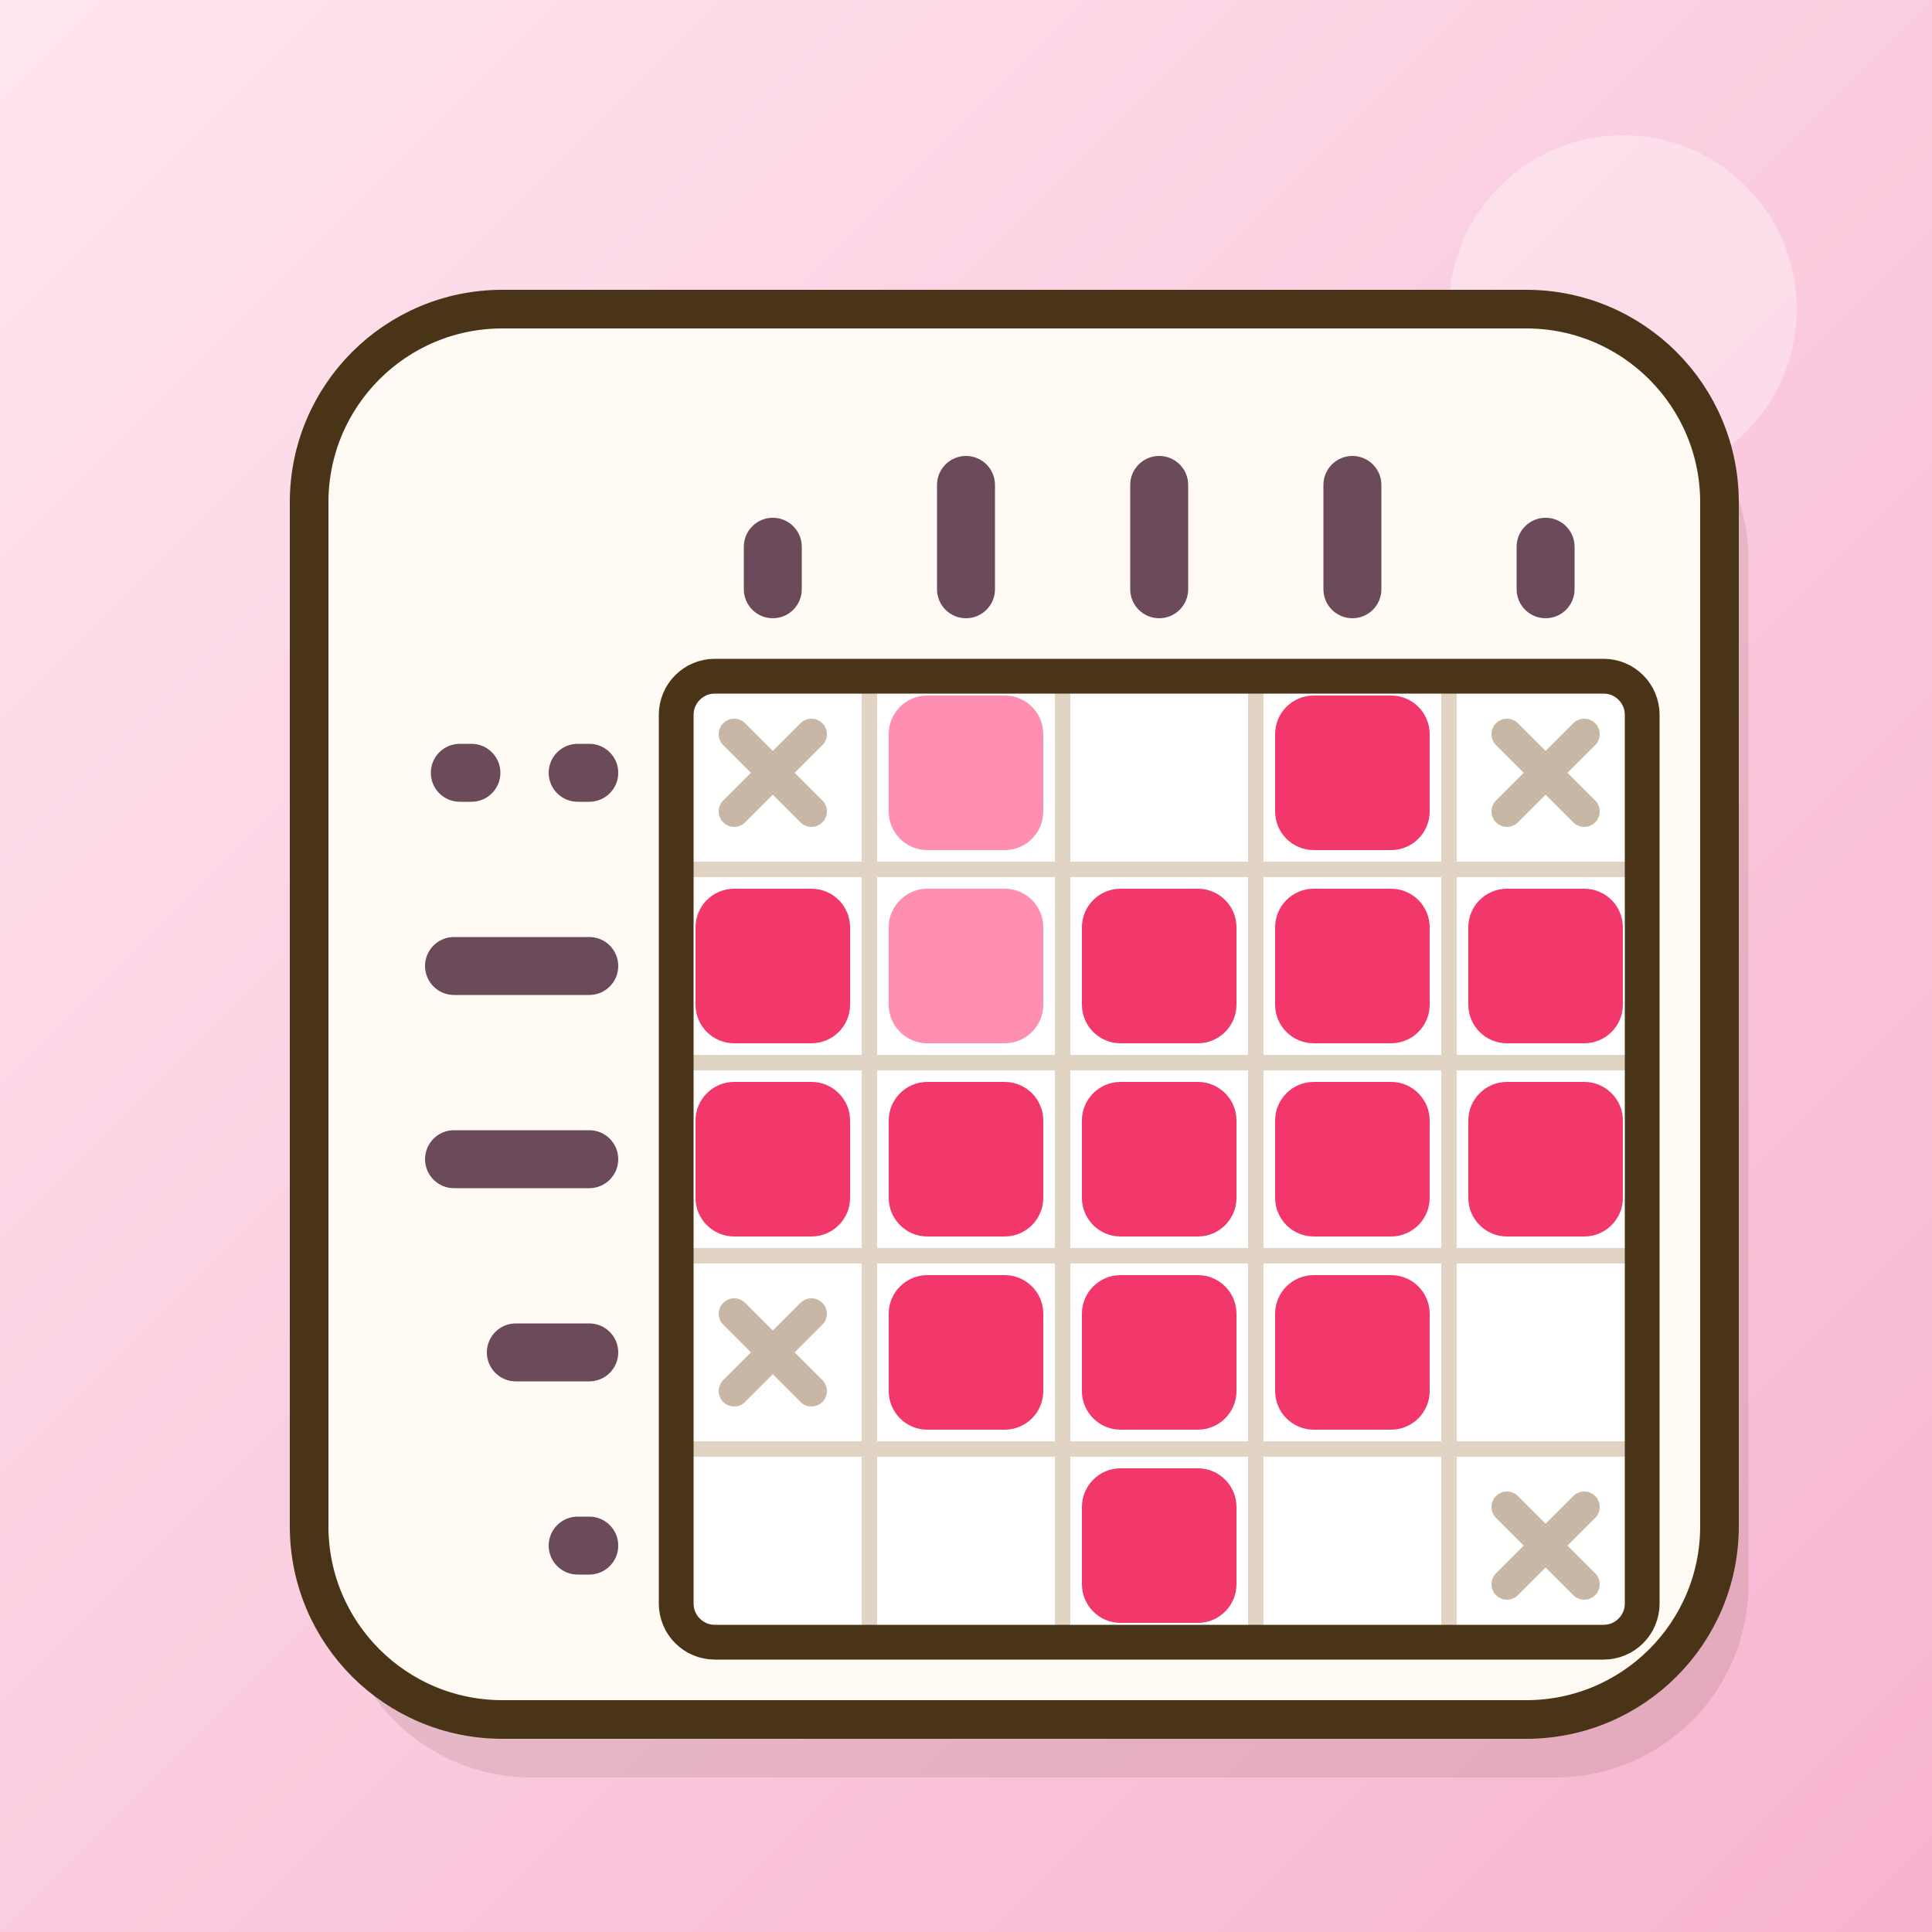
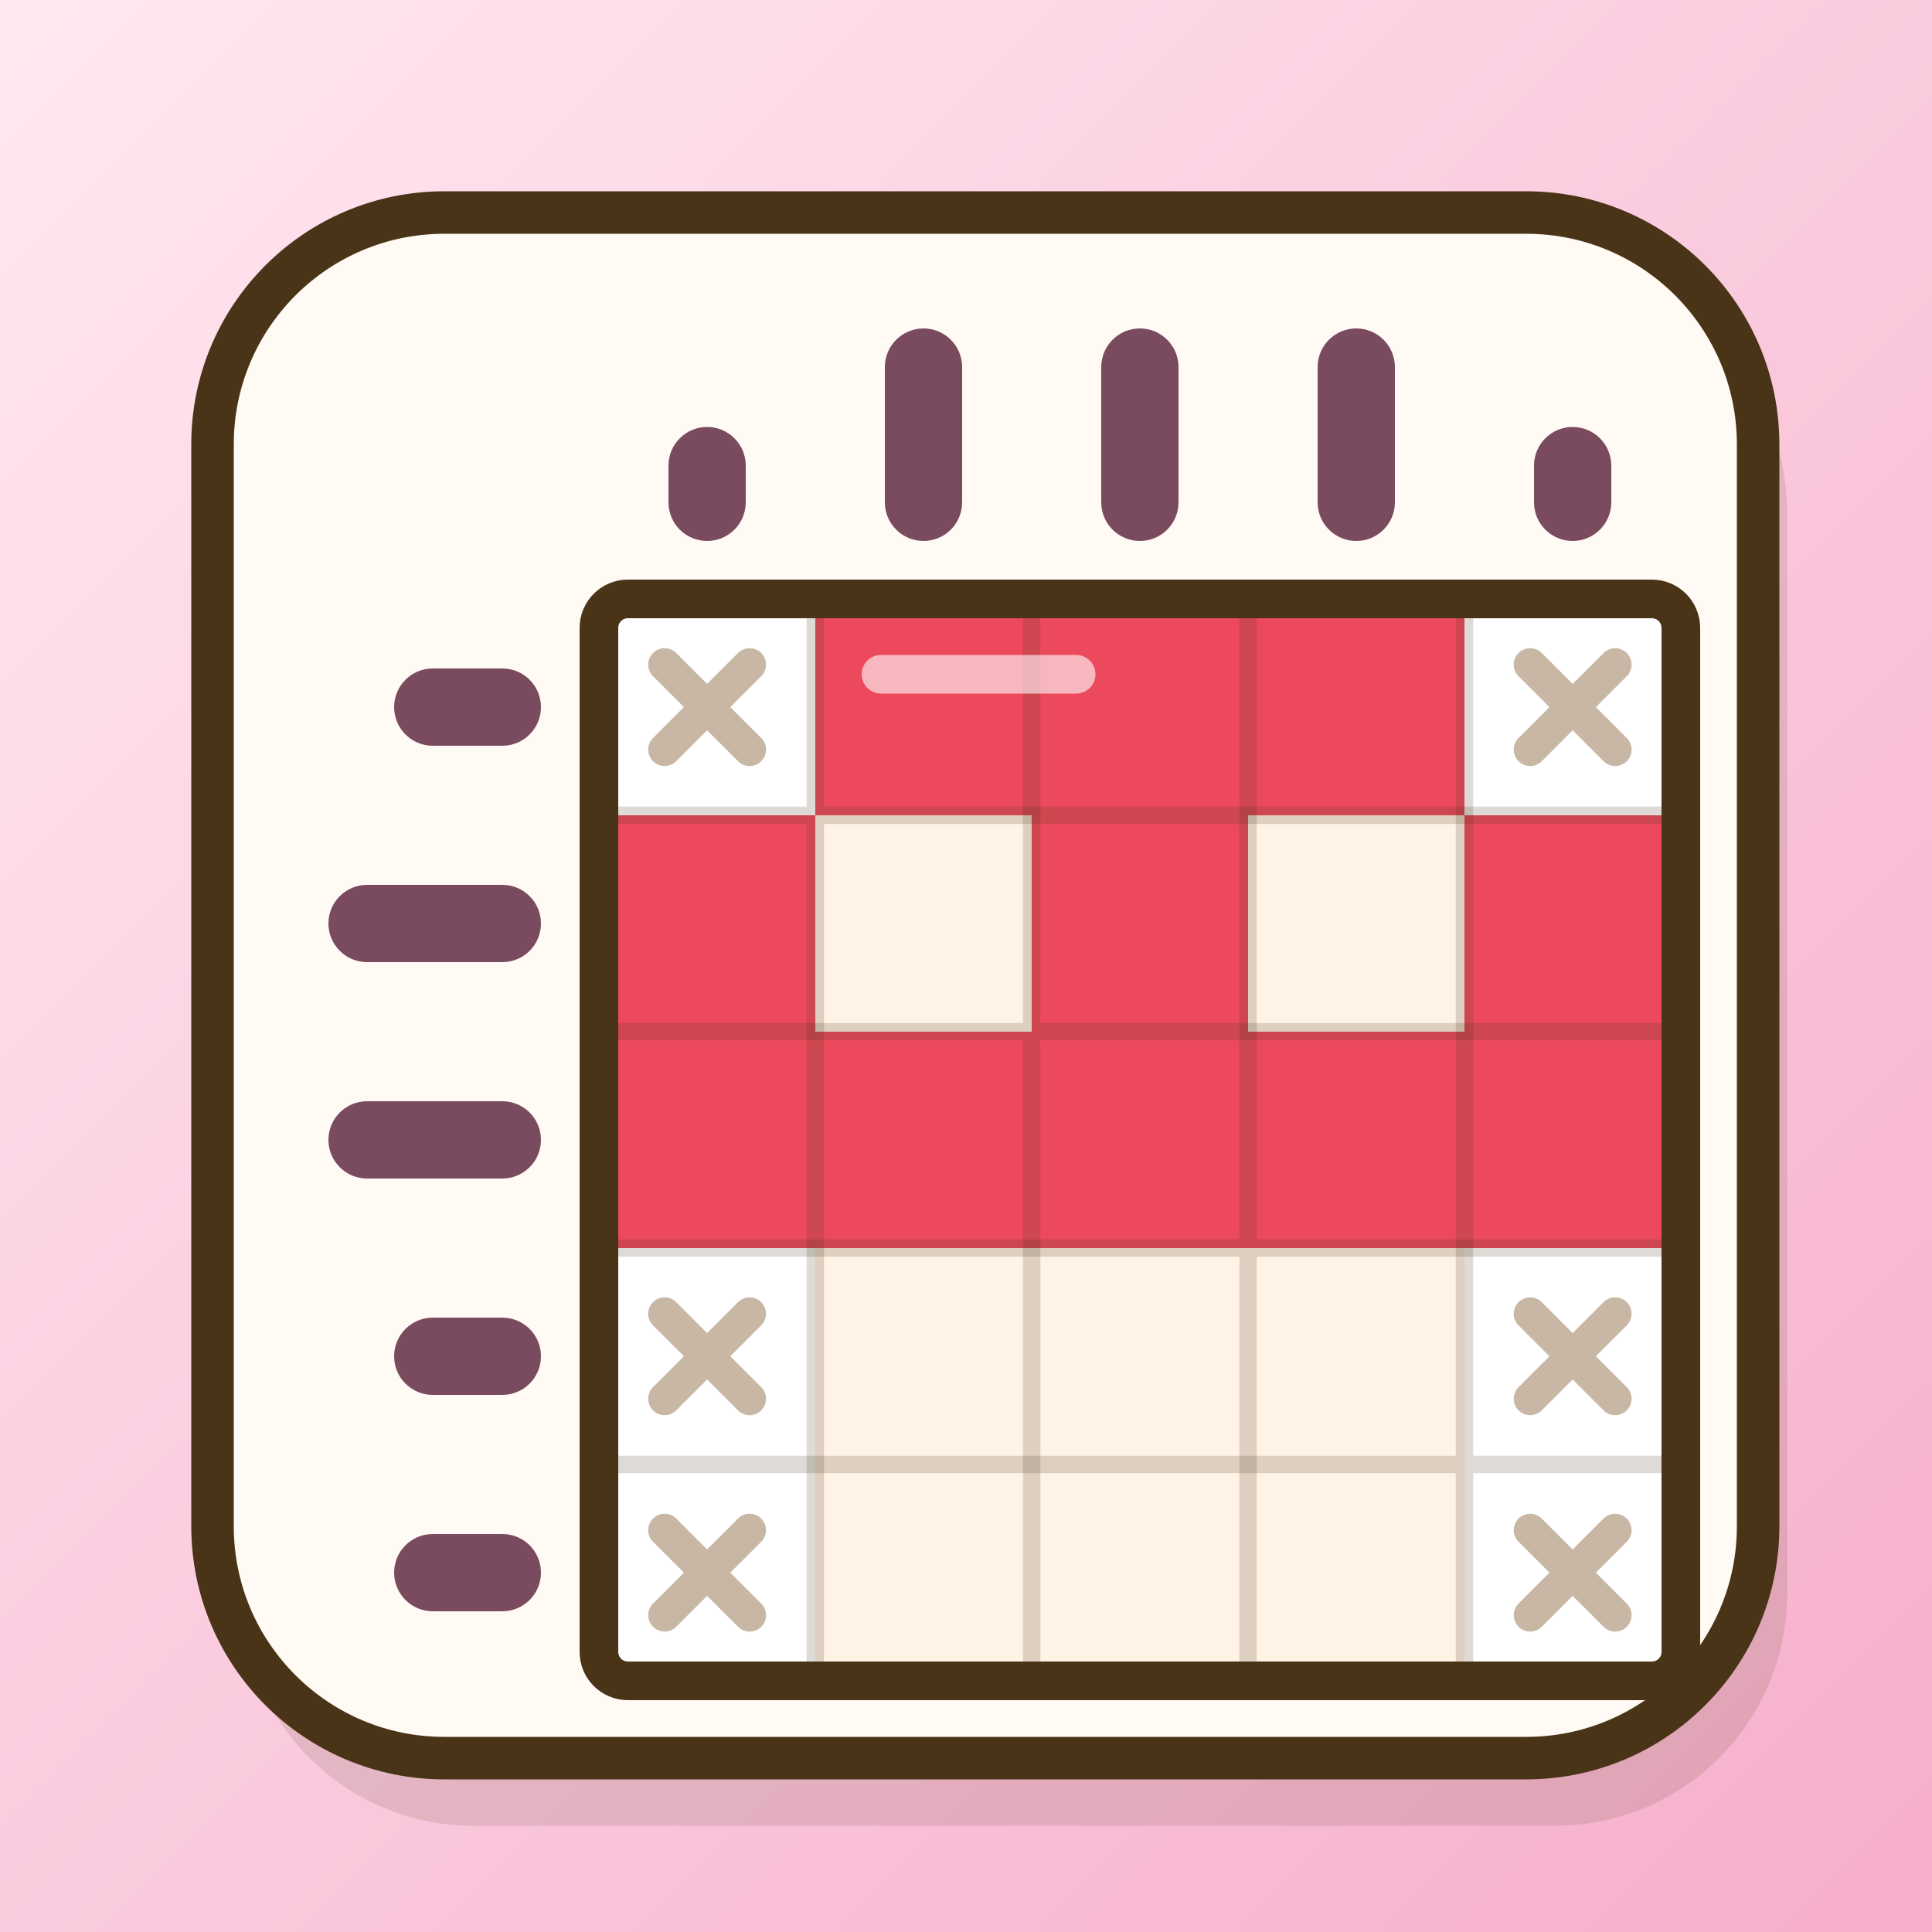
<svg xmlns="http://www.w3.org/2000/svg" viewBox="0 0 100 100">
  <defs>
    <linearGradient id="b" x1="0" y1="0" x2="1" y2="1">
-       <stop offset="0" stop-color="#ffe6f0" />
-       <stop offset="1" stop-color="#f7b3cf" />
+       <stop offset="0" stop-color="#ffe8f1" />
+       <stop offset="1" stop-color="#f6aecb" />
    </linearGradient>
  </defs>
  <rect width="100" height="100" fill="url(#b)" />
-   <circle cx="84" cy="16" r="9" fill="#ffffff" opacity=".35" />
-   <rect x="16" y="16" width="73" height="73" rx="10" fill="#4a3418" opacity=".12" transform="translate(1.5 3)" />
-   <rect x="16" y="16" width="73" height="73" rx="10" fill="#fffaf3" stroke="#4a3418" stroke-width="2" />
-   <rect x="35" y="35" width="50" height="50" rx="2" fill="#ffffff" />
-   <path d="M45 35v50M35 45h50" stroke="#e2d4c4" stroke-width="0.8" />
-   <path d="M55 35v50M35 55h50" stroke="#e2d4c4" stroke-width="0.8" />
-   <path d="M65 35v50M35 65h50" stroke="#e2d4c4" stroke-width="0.8" />
-   <path d="M75 35v50M35 75h50" stroke="#e2d4c4" stroke-width="0.8" />
-   <path d="M38 38l4 4m0-4l-4 4" stroke="#c9b7a6" stroke-width="1.6" stroke-linecap="round" />
-   <rect x="46" y="36" width="8" height="8" rx="2" fill="#ff8fb1" />
-   <rect x="66" y="36" width="8" height="8" rx="2" fill="#f2386a" />
-   <path d="M78 38l4 4m0-4l-4 4" stroke="#c9b7a6" stroke-width="1.6" stroke-linecap="round" />
-   <rect x="36" y="46" width="8" height="8" rx="2" fill="#f2386a" />
-   <rect x="46" y="46" width="8" height="8" rx="2" fill="#ff8fb1" />
-   <rect x="56" y="46" width="8" height="8" rx="2" fill="#f2386a" />
-   <rect x="66" y="46" width="8" height="8" rx="2" fill="#f2386a" />
-   <rect x="76" y="46" width="8" height="8" rx="2" fill="#f2386a" />
-   <rect x="36" y="56" width="8" height="8" rx="2" fill="#f2386a" />
-   <rect x="46" y="56" width="8" height="8" rx="2" fill="#f2386a" />
-   <rect x="56" y="56" width="8" height="8" rx="2" fill="#f2386a" />
-   <rect x="66" y="56" width="8" height="8" rx="2" fill="#f2386a" />
-   <rect x="76" y="56" width="8" height="8" rx="2" fill="#f2386a" />
-   <path d="M38 68l4 4m0-4l-4 4" stroke="#c9b7a6" stroke-width="1.6" stroke-linecap="round" />
-   <rect x="46" y="66" width="8" height="8" rx="2" fill="#f2386a" />
-   <rect x="56" y="66" width="8" height="8" rx="2" fill="#f2386a" />
-   <rect x="66" y="66" width="8" height="8" rx="2" fill="#f2386a" />
-   <rect x="56" y="76" width="8" height="8" rx="2" fill="#f2386a" />
-   <path d="M78 78l4 4m0-4l-4 4" stroke="#c9b7a6" stroke-width="1.6" stroke-linecap="round" />
-   <rect x="35" y="35" width="50" height="50" rx="2" fill="none" stroke="#4a3418" stroke-width="1.8" />
-   <rect x="38.5" y="26.8" width="3" height="5.2" rx="1.5" fill="#6b4a5a" />
-   <rect x="48.5" y="23.6" width="3" height="8.4" rx="1.5" fill="#6b4a5a" />
-   <rect x="58.5" y="23.6" width="3" height="8.4" rx="1.5" fill="#6b4a5a" />
-   <rect x="68.5" y="23.6" width="3" height="8.4" rx="1.5" fill="#6b4a5a" />
-   <rect x="78.5" y="26.8" width="3" height="5.2" rx="1.5" fill="#6b4a5a" />
-   <rect x="28.4" y="38.5" width="3.6" height="3" rx="1.5" fill="#6b4a5a" />
-   <rect x="22.3" y="38.5" width="3.6" height="3" rx="1.5" fill="#6b4a5a" />
-   <rect x="22.0" y="48.5" width="10.0" height="3" rx="1.5" fill="#6b4a5a" />
-   <rect x="22.0" y="58.5" width="10.0" height="3" rx="1.5" fill="#6b4a5a" />
-   <rect x="25.2" y="68.5" width="6.8" height="3" rx="1.5" fill="#6b4a5a" />
-   <rect x="28.4" y="78.5" width="3.6" height="3" rx="1.5" fill="#6b4a5a" />
+   <rect x="11" y="11" width="80" height="80" rx="12" fill="#4a3418" opacity=".13" transform="translate(1.5 3.5)" />
+   <rect x="11" y="11" width="80" height="80" rx="12" fill="#fffaf3" stroke="#4a3418" stroke-width="2.2" />
+   <rect x="31" y="31" width="56.0" height="56.0" fill="#ffffff" />
+   <path d="M34.4 34.4l4.4 4.4m0-4.4l-4.4 4.4" stroke="#c9b7a6" stroke-width="1.7" stroke-linecap="round" />
+   <rect x="42.2" y="31.0" width="11.2" height="11.2" fill="#ec4a5c" />
+   <rect x="53.4" y="31.0" width="11.2" height="11.2" fill="#ec4a5c" />
+   <rect x="64.6" y="31.0" width="11.2" height="11.2" fill="#ec4a5c" />
+   <path d="M79.2 34.4l4.4 4.4m0-4.4l-4.4 4.4" stroke="#c9b7a6" stroke-width="1.7" stroke-linecap="round" />
+   <rect x="31.0" y="42.2" width="11.2" height="11.2" fill="#ec4a5c" />
+   <rect x="42.2" y="42.2" width="11.2" height="11.2" fill="#fff3e6" />
+   <rect x="53.4" y="42.2" width="11.2" height="11.2" fill="#ec4a5c" />
+   <rect x="64.6" y="42.2" width="11.2" height="11.2" fill="#fff3e6" />
+   <rect x="75.8" y="42.2" width="11.2" height="11.2" fill="#ec4a5c" />
+   <rect x="31.0" y="53.4" width="11.2" height="11.2" fill="#ec4a5c" />
+   <rect x="42.2" y="53.4" width="11.2" height="11.2" fill="#ec4a5c" />
+   <rect x="53.4" y="53.4" width="11.2" height="11.2" fill="#ec4a5c" />
+   <rect x="64.6" y="53.4" width="11.2" height="11.2" fill="#ec4a5c" />
+   <rect x="75.8" y="53.4" width="11.2" height="11.2" fill="#ec4a5c" />
+   <path d="M34.4 68.0l4.4 4.4m0-4.4l-4.4 4.4" stroke="#c9b7a6" stroke-width="1.7" stroke-linecap="round" />
+   <rect x="42.2" y="64.6" width="11.2" height="11.2" fill="#fff3e6" />
+   <rect x="53.4" y="64.6" width="11.2" height="11.2" fill="#fff3e6" />
+   <rect x="64.6" y="64.6" width="11.2" height="11.2" fill="#fff3e6" />
+   <path d="M79.2 68.0l4.4 4.4m0-4.4l-4.4 4.4" stroke="#c9b7a6" stroke-width="1.7" stroke-linecap="round" />
+   <path d="M34.4 79.2l4.4 4.4m0-4.4l-4.4 4.4" stroke="#c9b7a6" stroke-width="1.7" stroke-linecap="round" />
+   <rect x="42.2" y="75.8" width="11.2" height="11.2" fill="#fff3e6" />
+   <rect x="53.4" y="75.8" width="11.2" height="11.2" fill="#fff3e6" />
+   <rect x="64.6" y="75.8" width="11.2" height="11.2" fill="#fff3e6" />
+   <path d="M79.2 79.2l4.4 4.4m0-4.4l-4.4 4.4" stroke="#c9b7a6" stroke-width="1.7" stroke-linecap="round" />
+   <path d="M42.2 31v56.0M31 42.2h56.0" stroke="#4a3418" stroke-opacity=".18" stroke-width="0.9" />
+   <path d="M53.4 31v56.0M31 53.4h56.0" stroke="#4a3418" stroke-opacity=".18" stroke-width="0.9" />
+   <path d="M64.6 31v56.0M31 64.6h56.0" stroke="#4a3418" stroke-opacity=".18" stroke-width="0.9" />
+   <path d="M75.8 31v56.0M31 75.8h56.0" stroke="#4a3418" stroke-opacity=".18" stroke-width="0.9" />
+   <rect x="31" y="31" width="56.0" height="56.0" rx="1.5" fill="none" stroke="#4a3418" stroke-width="2" />
+   <rect x="34.6" y="22.1" width="4" height="5.9" rx="2" fill="#7a4a5e" />
+   <rect x="45.8" y="17.0" width="4" height="11.0" rx="2" fill="#7a4a5e" />
+   <rect x="57.0" y="17.0" width="4" height="11.0" rx="2" fill="#7a4a5e" />
+   <rect x="68.2" y="17.0" width="4" height="11.0" rx="2" fill="#7a4a5e" />
+   <rect x="79.4" y="22.1" width="4" height="5.9" rx="2" fill="#7a4a5e" />
+   <rect x="20.4" y="34.6" width="7.6" height="4" rx="2" fill="#7a4a5e" />
+   <rect x="17.0" y="45.8" width="11.0" height="4" rx="2" fill="#7a4a5e" />
+   <rect x="17.0" y="57.0" width="11.0" height="4" rx="2" fill="#7a4a5e" />
+   <rect x="20.4" y="68.2" width="7.6" height="4" rx="2" fill="#7a4a5e" />
+   <rect x="20.4" y="79.4" width="7.6" height="4" rx="2" fill="#7a4a5e" />
+   <path d="M45.6 34.9h10.1" stroke="#ffffff" stroke-opacity=".6" stroke-width="2" stroke-linecap="round" />
</svg>
